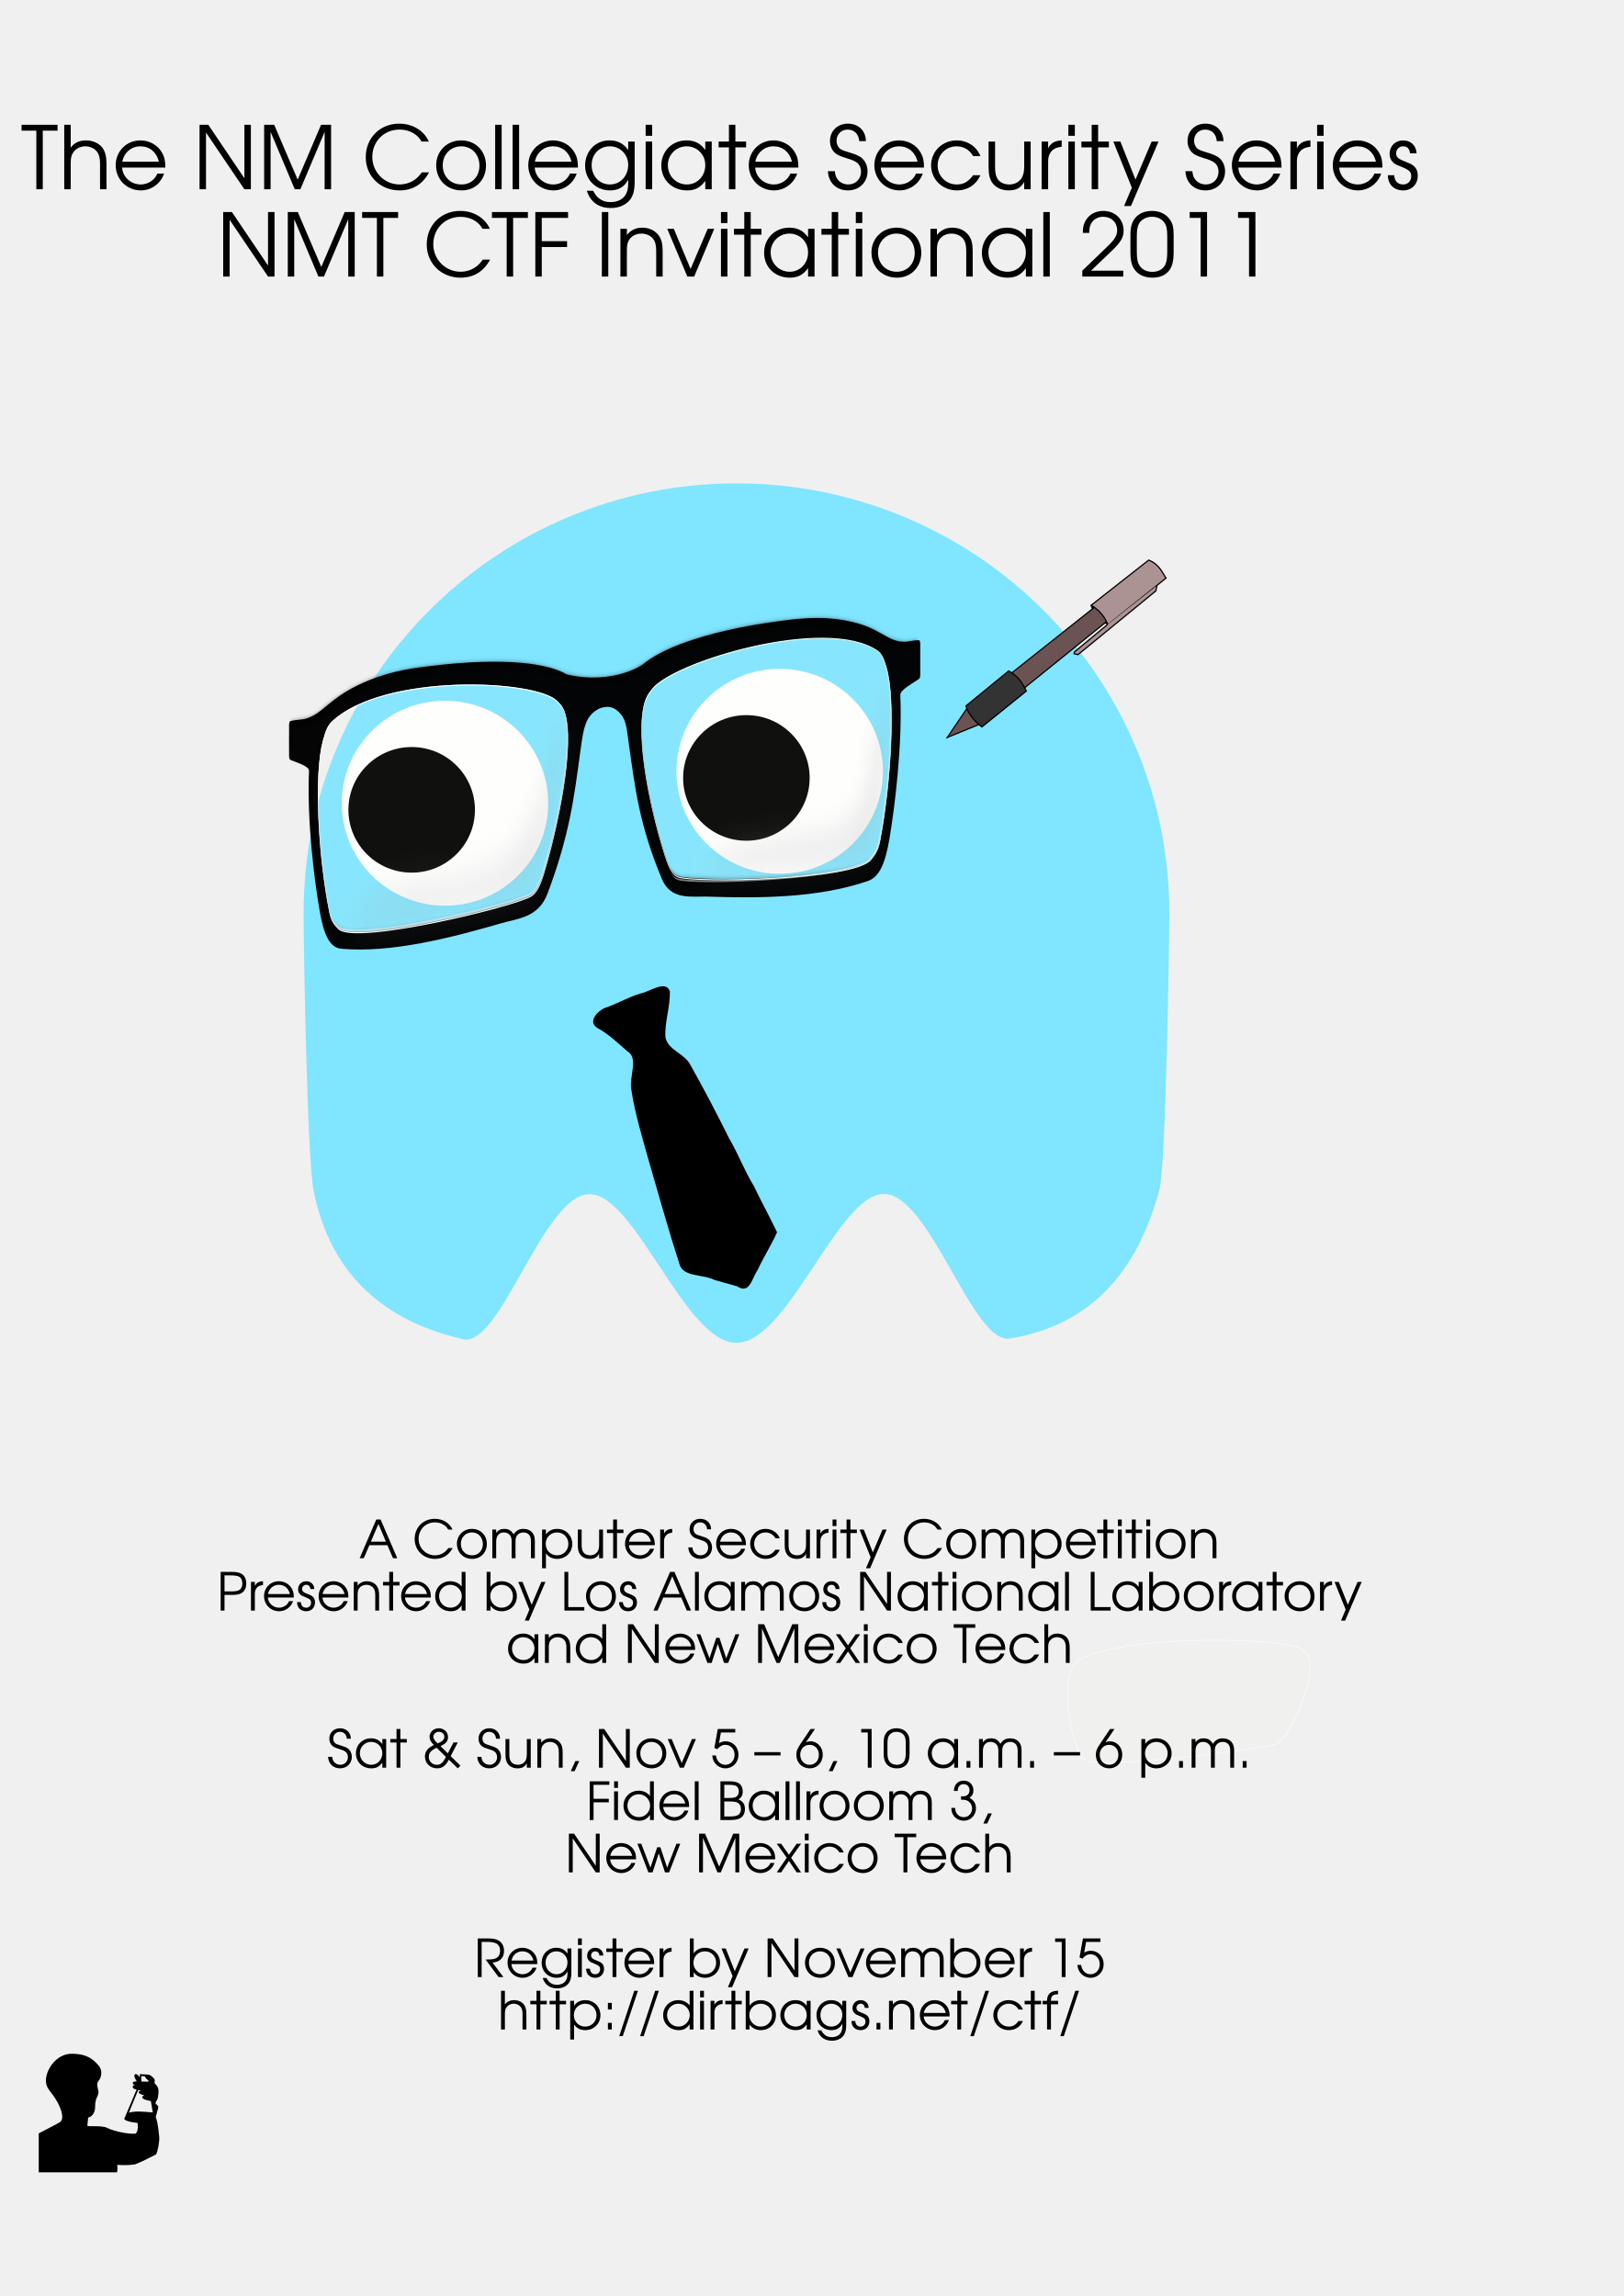
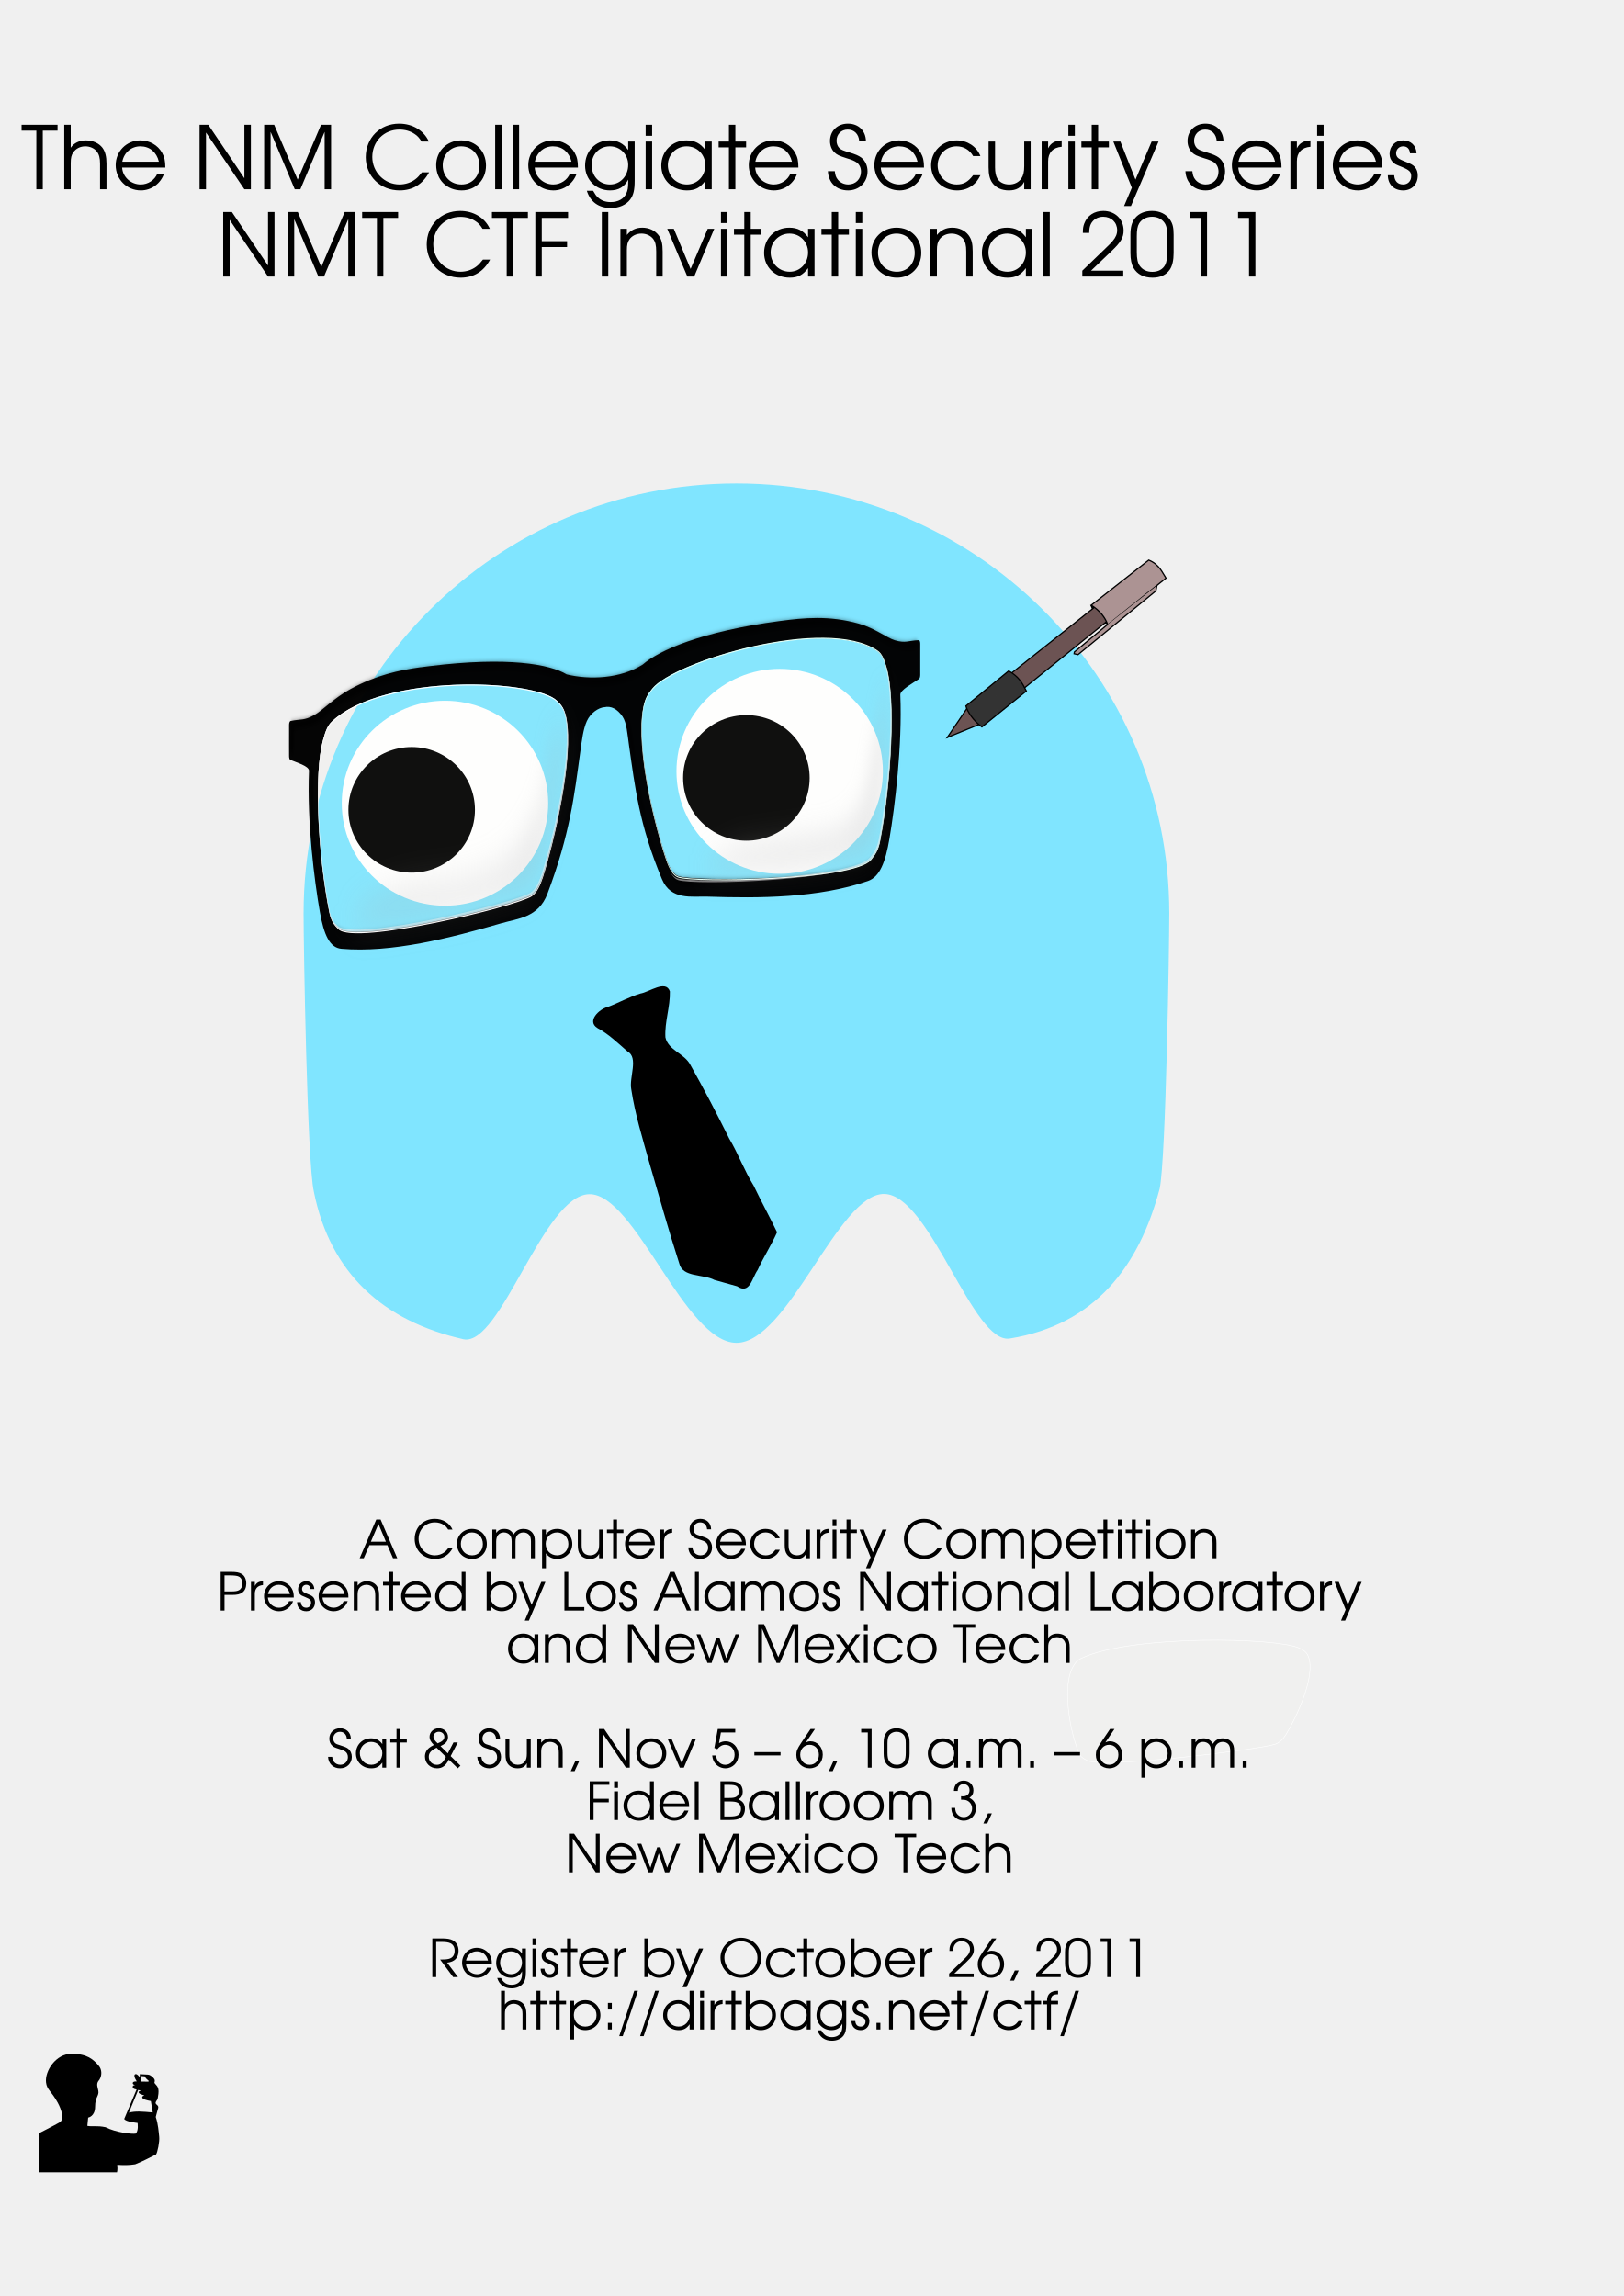
<svg xmlns="http://www.w3.org/2000/svg" xmlns:xlink="http://www.w3.org/1999/xlink" width="744.094" height="1052.362" id="svg5477" version="1.1">
  <defs id="defs5479">
    <filter color-interpolation-filters="sRGB" id="filter3647-2">
      <feGaussianBlur stdDeviation="1.496" id="feGaussianBlur3649-5" />
    </filter>
    <filter color-interpolation-filters="sRGB" x="-0.095" width="1.189" y="-0.205" height="1.411" id="filter3928-7">
      <feGaussianBlur stdDeviation="8.127" id="feGaussianBlur3930-9" />
    </filter>
    <filter color-interpolation-filters="sRGB" x="-0.093" width="1.186" y="-0.187" height="1.375" id="filter3892-9">
      <feGaussianBlur stdDeviation="6.983" id="feGaussianBlur3894-1" />
    </filter>
    <linearGradient id="linearGradient4215">
      <stop style="stop-color: rgb(0, 0, 0); stop-opacity: 1;" offset="0" id="stop4217" />
      <stop style="stop-color: rgb(0, 0, 0); stop-opacity: 0;" offset="1" id="stop4219" />
    </linearGradient>
    <linearGradient id="linearGradient5116">
      <stop style="stop-color: rgb(23, 0, 0); stop-opacity: 1;" offset="0" id="stop5118" />
      <stop id="stop5124" offset="0.5" style="stop-color: rgb(255, 255, 255); stop-opacity: 1;" />
      <stop style="stop-color: rgb(152, 143, 143); stop-opacity: 1;" offset="1" id="stop5120" />
    </linearGradient>
    <linearGradient xlink:href="#linearGradient5116" id="linearGradient7338" gradientUnits="userSpaceOnUse" gradientTransform="matrix(-0.1286837,0.07169021,0.01947936,0.1247249,163.4939,612.2063)" x1="279.259" y1="277.334" x2="281.082" y2="278.28" />
    <radialGradient xlink:href="#linearGradient4215" id="radialGradient7340" gradientUnits="userSpaceOnUse" gradientTransform="matrix(1,0,0,0.0272727,0,42.8529)" cx="130.611" cy="44.054" fx="130.611" fy="44.054" r="70.198" />
  </defs>
  <g id="layer1">
    <g transform="matrix(-1,0,0,1,270.4517,-46.68104)" id="g7134" />
    <g transform="matrix(-4.280938,0,0,4.250647,1003.572,-2497.538)" id="g4943" style="display:inline">
      <path id="path4984" d="m 201.93,686.026 c 0,3.452 -0.378,26.777 -1.095,30.015 -1.764,8.882 -7.473,13.995 -16.047,15.942 -3.985,0.743 -8.518,-15.558 -13.437,-15.648 -4.919,-0.091 -10.225,16.028 -15.757,16.028 -5.557,0 -10.887,-16.128 -15.826,-16.053 -4.939,0.075 -9.487,16.353 -13.48,15.582 -9.042,-1.501 -13.769,-7.686 -15.999,-16.143 -0.676,-3.148 -1.032,-26.374 -1.032,-29.722 0,-25.578 20.759,-46.336 46.336,-46.336 25.578,0 46.336,20.759 46.336,46.336 z" style="fill:#80e5ff;fill-opacity:1;stroke:none" />
-       <path transform="matrix(0.7128664,0,0,0.7128664,16.06225,376.2981)" d="m 255,417.862 a 15.5,15.5 0 1 1 -31,0 15.5,15.5 0 1 1 31,0 z" id="path4990" style="fill:#ffffff;fill-opacity:1;stroke:none" />
-       <path transform="matrix(0.4369181,0,0,0.4369181,85.71619,492.3193)" d="m 255,417.862 a 15.5,15.5 0 1 1 -31,0 15.5,15.5 0 1 1 31,0 z" id="path4994" style="fill:#000000;fill-opacity:1;stroke:none" />
-       <path transform="matrix(0.7128664,0,0,0.7128664,-19.76785,372.858)" d="m 255,417.862 a 15.5,15.5 0 1 1 -31,0 15.5,15.5 0 1 1 31,0 z" id="path4990-4" style="fill:#ffffff;fill-opacity:1;stroke:none;display:inline" />
-       <path transform="matrix(0.4369181,0,0,0.4369181,49.88609,488.8792)" d="m 255,417.862 a 15.5,15.5 0 1 1 -31,0 15.5,15.5 0 1 1 31,0 z" id="path4994-9" style="fill:#000000;fill-opacity:1;stroke:none;display:inline" />
+       <path transform="matrix(0.7128664,0,0,0.7128664,16.06225,376.2981)" d="m 255,417.862 c 0,8.56 -6.94,15.5 -15.5,15.5 -8.56,0 -15.5,-6.94 -15.5,-15.5 0,-8.56 6.94,-15.5 15.5,-15.5 8.56,0 15.5,6.94 15.5,15.5 z" id="path4990" style="fill:#ffffff;fill-opacity:1;stroke:none" />
+       <path transform="matrix(0.4369181,0,0,0.4369181,85.71619,492.3193)" d="m 255,417.862 c 0,8.56 -6.94,15.5 -15.5,15.5 -8.56,0 -15.5,-6.94 -15.5,-15.5 0,-8.56 6.94,-15.5 15.5,-15.5 8.56,0 15.5,6.94 15.5,15.5 z" id="path4994" style="fill:#000000;fill-opacity:1;stroke:none" />
+       <path transform="matrix(0.7128664,0,0,0.7128664,-19.76785,372.858)" d="m 255,417.862 c 0,8.56 -6.94,15.5 -15.5,15.5 -8.56,0 -15.5,-6.94 -15.5,-15.5 0,-8.56 6.94,-15.5 15.5,-15.5 8.56,0 15.5,6.94 15.5,15.5 z" id="path4990-4" style="fill:#ffffff;fill-opacity:1;stroke:none;display:inline" />
+       <path transform="matrix(0.4369181,0,0,0.4369181,49.88609,488.8792)" d="m 255,417.862 c 0,8.56 -6.94,15.5 -15.5,15.5 -8.56,0 -15.5,-6.94 -15.5,-15.5 0,-8.56 6.94,-15.5 15.5,-15.5 8.56,0 15.5,6.94 15.5,15.5 z" id="path4994-9" style="fill:#000000;fill-opacity:1;stroke:none;display:inline" />
      <path id="path3428" d="m 95.311,765.292 c 2.31,-1.153 18.012,-1.48 23.37,1.092 0.482,0.231 0.686,0.539 0.94,1.011 0.966,1.79 0.512,6.137 -0.658,9.133 -0.186,0.477 -0.486,0.659 -0.94,0.887 -1.728,0.868 -18.486,-1.218 -20.078,-1.761 -0.502,-0.172 -0.876,-0.566 -1.16,-1.025 -1.108,-1.791 -3.245,-6.337 -2.414,-8.449 0.188,-0.478 0.486,-0.661 0.94,-0.887 z" style="fill:#f3efe6;fill-opacity:0.069;fill-rule:evenodd;stroke:#ffffff;stroke-width:0.055;stroke-linecap:round;stroke-linejoin:round;stroke-miterlimit:4;stroke-opacity:1;stroke-dasharray:none;stroke-dashoffset:0;marker:none;display:inline" />
      <g id="g6946" transform="matrix(1.029759,0,0,2.02405,-44.62301,-725.4424)">
        <path id="path3257-1" d="m 227.274,684.25 c 2.228,0.159 4.593,0.418 7.279,1.164 1.698,0.471 2.902,1.138 3.734,1.376 1.123,0.32 1.349,0.202 2.482,0.323 0.109,0.012 0.165,0.107 0.165,0.208 l 0,1.661 c 0,0.105 -0.046,0.185 -0.137,0.205 -0.643,0.143 -1.954,0.328 -1.934,0.584 0.219,2.742 -0.572,5.896 -1.128,7.512 -0.416,1.209 -1.01,1.911 -2.239,1.966 -5.162,0.23 -11.263,-0.563 -16.654,-1.365 -1.67,-0.248 -3.825,-0.293 -4.763,-1.564 -2.362,-3.204 -2.789,-5.241 -3.415,-7.56 -0.171,-0.635 -0.301,-1.207 -0.686,-1.644 -0.385,-0.437 -1.213,-0.706 -1.804,-0.737 l 0,0.003 c -0.711,-0.086 -1.362,0.093 -1.896,0.49 -0.446,0.331 -0.515,0.942 -0.686,1.554 -0.626,2.236 -1.053,4.217 -3.415,7.109 -0.937,1.147 -3.093,0.908 -4.763,0.936 -5.391,0.091 -11.492,0.078 -16.654,-0.833 -1.229,-0.217 -1.823,-0.997 -2.239,-2.261 -0.556,-1.69 -1.347,-4.948 -1.128,-7.661 0.02,-0.253 -1.29,-0.611 -1.934,-0.839 -0.091,-0.032 -0.137,-0.118 -0.137,-0.223 l 0,-1.661 c 0,-0.1 0.056,-0.189 0.165,-0.186 1.134,0.029 1.359,0.177 2.482,0.005 0.832,-0.127 2.036,-0.635 3.734,-0.883 3.071,-0.447 5.719,-0.313 8.226,-0.141 8.119,0.556 12.546,1.559 14.247,2.322 2.345,0.756 5.522,0.818 7.904,0.522 1.7,-0.538 6.128,-0.957 14.247,-0.441 0.313,0.02 0.628,0.04 0.946,0.062 z m 0.058,1.102 c -6.111,-0.433 -12.786,-0.038 -14.23,0.681 -0.455,0.226 -0.751,0.407 -0.94,0.884 -0.831,2.107 1.306,6.645 2.414,8.433 0.284,0.459 0.656,0.851 1.159,1.023 1.592,0.543 18.351,2.632 20.079,1.767 0.454,-0.227 0.753,-0.409 0.94,-0.884 1.171,-2.989 1.624,-7.329 0.658,-9.115 -0.254,-0.471 -0.457,-0.777 -0.94,-1.008 -2.009,-0.963 -5.475,-1.521 -9.141,-1.781 z m -38.407,-2.535 c -3.667,-0.224 -7.132,-0.124 -9.141,0.574 -0.482,0.167 -0.685,0.447 -0.94,0.884 -0.966,1.659 -0.512,6.058 0.658,9.202 0.186,0.5 0.485,0.721 0.94,1.008 1.728,1.093 18.488,1.216 20.079,0.883 0.502,-0.105 0.875,-0.449 1.159,-0.87 1.108,-1.642 3.245,-5.898 2.414,-8.115 -0.188,-0.502 -0.485,-0.722 -0.94,-1.008 -1.444,-0.909 -8.119,-2.185 -14.23,-2.559 z" style="fill:#000000;fill-opacity:0.98;fill-rule:evenodd;stroke:none;stroke-width:1;marker:none;display:inline" />
        <path style="fill:#000000;fill-opacity:1;fill-rule:evenodd;stroke:none;stroke-width:1;marker:none;display:inline;filter:url(#filter3647-2)" d="m 617.562,490.219 c -43.364,1.225 -86.746,4.99 -129.375,13.031 -13.881,2.184 -27.066,7.342 -40.469,11.344 -22.005,4.913 -45.173,5.691 -67.438,2.25 -31.523,-7.019 -64.273,-5.662 -96.406,-5 -45.744,1.917 -92.939,3.83 -135,23.406 -8.682,3.8 -18.32,3.822 -27.438,4.688 1.305,4.488 -2.583,13.174 1.812,15.156 0.08,0.029 0.168,0.066 0.25,0.094 -1.302,-3.385 0.982,-9.659 -0.062,-13.25 9.117,-0.866 18.755,-0.887 27.438,-4.688 42.061,-19.576 89.256,-21.489 135,-23.406 32.133,-0.662 64.883,-2.019 96.406,5 22.264,3.441 45.433,2.663 67.438,-2.25 13.403,-4.002 26.588,-9.16 40.469,-11.344 42.629,-8.041 86.011,-11.807 129.375,-13.031 19.143,0.022 38.534,1.07 57.031,5.938 12.433,4.019 25.427,6.935 38.531,4.844 0.128,0.007 0.258,0.044 0.375,0.062 -0.315,-1.187 -0.993,-1.989 -2.375,-2.062 -13.104,2.091 -26.098,-0.825 -38.531,-4.844 -18.497,-4.867 -37.888,-5.915 -57.031,-5.938 z m 66.406,16.688 c 8.031,9.046 8.17,22.883 8.062,34.5 -0.996,19.837 -4.477,39.982 -12.562,58.188 -8.308,11.509 -24.116,10.359 -36.656,12.375 -49.425,4.031 -99.133,4.973 -148.688,3.281 -5.71,0.398 -11.057,-1.679 -15.156,-5.312 4.266,4.849 10.464,7.779 17.156,7.312 49.554,1.692 99.262,0.749 148.688,-3.281 12.54,-2.016 28.349,-0.866 36.656,-12.375 8.086,-18.206 11.567,-38.351 12.562,-58.188 0.116,-12.513 -0.052,-27.598 -10.062,-36.5 z m -303.188,24.25 c 2.765,3.21 4.45,7.324 4.438,11.781 0.719,21.747 -9.081,42.21 -18.531,61.188 -4.503,8.938 -10.38,19.43 -21.469,20.594 -48.562,8.307 -97.633,13.679 -146.844,16.469 -11.471,-0.26 -23.938,2.241 -34.75,-2.531 -1.258,-0.593 -2.362,-1.305 -3.344,-2.125 1.411,1.682 3.143,3.088 5.344,4.125 10.812,4.772 23.279,2.271 34.75,2.531 49.211,-2.79 98.282,-8.162 146.844,-16.469 11.089,-1.164 16.965,-11.656 21.469,-20.594 9.45,-18.978 19.251,-39.44 18.531,-61.188 0.016,-5.444 -2.5,-10.397 -6.438,-13.781 z m 57.688,5 c 0.966,1.161 1.771,2.483 2.406,3.969 5.964,21.545 11.404,43.721 25.125,61.938 2.759,3.954 5.629,8.281 9.188,11.625 -2.676,-2.967 -4.957,-6.428 -7.188,-9.625 -13.721,-18.216 -19.161,-40.392 -25.125,-61.938 -1.036,-2.422 -2.551,-4.391 -4.406,-5.969 z m -298.5,24.781 c 0.089,0.128 0.198,0.239 0.281,0.375 -1.272,24.987 3.314,50.218 12.5,73.375 1.055,2.779 2.719,5.007 4.781,6.719 -1.147,-1.349 -2.094,-2.909 -2.781,-4.719 -9.186,-23.157 -13.772,-48.388 -12.5,-73.375 -0.608,-0.999 -1.38,-1.763 -2.281,-2.375 z" id="path3398-7" transform="matrix(-0.1097234,0,0,0.1105053,254.0397,627.565)" />
        <path style="fill:#f3efe6;fill-opacity:0.069;fill-rule:evenodd;stroke:#ffffff;stroke-width:0.055;stroke-linecap:round;stroke-linejoin:round;stroke-miterlimit:4;stroke-opacity:1;stroke-dasharray:none;stroke-dashoffset:0;marker:none;display:inline" d="m 213.079,686.064 c 2.31,-1.153 18.012,-1.48 23.37,1.092 0.482,0.231 0.686,0.539 0.94,1.011 0.966,1.79 0.512,6.137 -0.658,9.133 -0.186,0.477 -0.486,0.659 -0.94,0.887 -1.728,0.868 -18.486,-1.218 -20.078,-1.761 -0.502,-0.172 -0.876,-0.566 -1.16,-1.025 -1.108,-1.791 -3.245,-6.337 -2.414,-8.449 0.188,-0.478 0.486,-0.661 0.94,-0.887 z" id="path3428-8" />
        <g id="g2468-4" style="display:inline" transform="matrix(-0.2335937,0,0,0.2352583,237.9973,537.1867)">
          <path style="fill:#f3efe6;fill-opacity:0.069;fill-rule:evenodd;stroke:#e5fff4;stroke-width:0.235;stroke-linecap:round;stroke-linejoin:round;stroke-miterlimit:4;stroke-opacity:1;stroke-dasharray:none;stroke-dashoffset:0;marker:none" d="m 149.154,630.052 c 9.89,-6.213 77.107,-16.532 100.045,-8.65 2.063,0.709 2.937,1.903 4.026,3.762 4.133,7.058 2.193,25.794 -2.818,39.196 -0.797,2.132 -2.082,3.08 -4.026,4.307 -7.399,4.671 -79.139,5.336 -85.953,3.931 -2.151,-0.444 -3.749,-1.908 -4.966,-3.699 -4.745,-6.984 -13.892,-25.092 -10.334,-34.54 0.806,-2.139 2.08,-3.084 4.026,-4.307 z" id="path2197-5" />
          <path id="path2793-4" d="m 251.185,622.535 c 0.577,0.599 1.049,1.33 1.571,2.215 4.133,7.008 2.193,25.712 -2.818,39.127 -0.797,2.134 -2.078,3.101 -4.022,4.342 -7.399,4.723 -79.145,5.991 -85.959,4.646 -1.222,-0.241 -2.259,-0.821 -3.156,-1.595 0.995,0.99 2.188,1.731 3.626,2.015 6.814,1.345 78.559,0.077 85.959,-4.646 1.944,-1.241 3.225,-2.193 4.022,-4.327 5.012,-13.415 6.952,-32.134 2.818,-39.142 -0.656,-1.112 -1.234,-1.966 -2.04,-2.634 z" style="fill:#ffffff;fill-opacity:0.48;fill-rule:evenodd;stroke:none;stroke-width:1;marker:none;display:inline" />
          <path id="path3439-8" d="m 109.846,635.084 c 0.138,0.248 0.264,0.511 0.382,0.807 3.559,8.975 -5.589,28.304 -10.334,35.919 -1.217,1.953 -2.81,3.615 -4.961,4.345 -6.814,2.311 -78.559,11.188 -85.959,7.501 -1.375,-0.685 -2.409,-1.287 -3.185,-2.29 0.806,1.465 1.983,2.161 3.655,2.994 7.399,3.688 79.145,-5.19 85.959,-7.501 2.151,-0.729 3.745,-2.392 4.961,-4.345 4.745,-7.615 13.892,-26.944 10.334,-35.919 -0.24,-0.606 -0.523,-1.091 -0.851,-1.512 z" style="fill:#ffffff;fill-opacity:0.478;fill-rule:evenodd;stroke:none;stroke-width:0.501;marker:none" />
          <path transform="matrix(0.469719,0,0,0.469719,-68.6763,384.166)" id="path3737-3" d="m 378.844,541.938 c -12.612,0.689 -11.689,15.08 -14.719,25.625 -5.81,13.401 -20.6,27.366 -32.906,34.625 -24.506,12.49 -57.689,13.958 -84.459,15.259 -26.325,2.613 -50.953,4.72 -73.385,18.897 24.23,2.048 48.509,-1.575 72.656,-3.312 34.283,-3.486 68.708,-6.691 102.406,-13.906 10.16,-5.246 12.945,-17.538 18.269,-26.809 6.861,-15.805 14.726,-33.044 12.137,-50.378 z" style="fill:#ababae;fill-opacity:0.224;fill-rule:evenodd;stroke:none;stroke-width:0.501;marker:none;display:inline;filter:url(#filter3928-7)" />
          <path transform="matrix(0.469719,0,0,0.469719,-68.6763,384.166)" id="path3779-1" d="m 684.281,521.594 c -5.906,5.251 -3.639,14.528 -7.375,21.062 -4.34,9.058 -6.892,18.802 -10.344,28.125 -8.911,16.769 -29.595,22.281 -47.361,22.798 -21.965,1.978 -44.052,3.513 -65.982,4.952 -16.339,1.904 -32.06,6.624 -47.438,12.188 51.443,0.828 103.257,0.214 154.281,-6.156 7.62,-1.016 15.479,-5.378 16.844,-13.625 7.198,-20.95 10.886,-43.782 8.375,-65.906 -0.245,-1.157 -0.501,-2.46 -1,-3.438 z" style="fill:#ababae;fill-opacity:0.224;fill-rule:evenodd;stroke:none;display:inline;filter:url(#filter3892-9)" />
        </g>
      </g>
      <path style="fill:#000000" d="m 157.959,725.578 c 1.202,-0.648 3.407,-0.25 3.758,-1.784 1.156,-3.599 2.157,-7.245 3.206,-10.872 0.721,-2.611 1.528,-5.215 1.929,-7.901 0.245,-1.293 -0.807,-3.399 0.397,-4.075 1.034,-0.9 2.005,-1.868 3.215,-2.523 1.202,-0.745 -0.193,-2.055 -1.073,-2.272 -1.183,-0.442 -2.304,-1.089 -3.534,-1.459 -0.925,-0.15 -2.712,-1.52 -3.139,-0.226 -0.044,1.67 0.574,3.291 0.478,4.959 -0.31,1.408 -2.036,1.72 -2.676,2.974 -1.45,2.6 -2.832,5.254 -4.15,7.933 -0.97,1.645 -1.621,3.462 -2.618,5.081 -0.805,1.691 -1.701,3.336 -2.508,5.026 0.62,1.401 1.447,2.677 2.079,4.069 0.624,0.892 0.833,2.667 2.205,1.757 0.811,-0.227 1.621,-0.458 2.432,-0.686 z" id="path2830" />
      <path style="fill:#6c5353;fill-rule:evenodd;stroke:#000000;stroke-width:0.132px;stroke-linecap:butt;stroke-linejoin:miter;stroke-opacity:1" d="m 117.595,652.938 c -0.348,0.813 -0.715,1.439 -1.659,1.888 l -0.042,0.023 c 0.341,-0.899 0.867,-1.444 1.701,-1.911 z" id="path5132" />
      <path style="fill:#6c5353;fill-opacity:1;fill-rule:nonzero;stroke:#000000;stroke-width:0.132px;stroke-linecap:butt;stroke-linejoin:miter;stroke-opacity:1" d="m 130.917,663.958 -18.659,-14.912 -1.48,1.324 18.819,15.302 3.426,1.414 -2.105,-3.127 z" id="path2178" />
      <path style="fill:none;stroke:#000000;stroke-width:0.132px;stroke-linecap:butt;stroke-linejoin:miter;stroke-opacity:1" d="m 132.985,667.096 c 9.7e-4,0.002 5.4e-4,0.004 0,0 z" id="path3170" />
      <path style="fill:#333333;fill-rule:evenodd;stroke:#000000;stroke-width:0.132px;stroke-linecap:butt;stroke-linejoin:miter;stroke-opacity:1" d="m 131.026,663.689 c -0.137,0.581 -0.777,1.591 -1.708,2.262 l -4.759,-3.872 c 0.508,-0.986 0.778,-1.496 1.883,-2.172 l 4.584,3.782 z" id="path5126" />
      <path style="fill:#ac9393;fill-rule:evenodd;stroke:#000000;stroke-width:0.132px;stroke-linecap:butt;stroke-linejoin:miter;stroke-opacity:1" d="m 117.611,652.823 c -0.955,0.61 -1.474,1.317 -1.775,2.112 l -6.226,-5.028 c 0.397,-0.585 0.681,-1.457 1.847,-1.947 l 6.154,4.863 z" id="path5128" />
      <path style="fill:#ac9393;fill-rule:evenodd;stroke:#000000;stroke-width:0.132px;stroke-linecap:butt;stroke-linejoin:miter;stroke-opacity:1" d="m 110.579,650.704 0.113,0.577 8.337,6.875 0.417,-0.1 -0.029,-0.183 -3.535,-2.952" id="path5130" />
      <path style="opacity:0.17;fill:#333333;fill-rule:evenodd;stroke:none" d="m 128.714,663.597 c 1.096,1.797 1.561,2.356 -1.1,0.392 l -1.789,-1.541 c -1.091,-0.861 2.453,1.565 0.558,-1.238 l 2.331,2.387 z" id="path5134" />
      <path id="path8045" d="m 116.595,654.291 8.188,6.877 -8.188,-6.877 -5e-5,0 z" style="opacity:0.22;fill:#ffffff;fill-opacity:1;fill-rule:evenodd;stroke:none" />
    </g>
    <g transform="matrix(0.2046092,0,0,0.2046092,6.798692,846.0653)" id="g2779" style="display:inline">
      <path style="fill:#000000;fill-opacity:1;fill-rule:evenodd;stroke:none" d="m 127.114,465.592 c -35.3,0 -60.219,38.654 -57.255,64.237 1.902,16.414 11.792,18.929 26.152,45.254 8.699,15.949 15.549,37.69 4.182,44.272 -11.368,6.581 -46.661,24.532 -46.661,24.532 l 0,87.362 175.295,0 c 0,0 1.794,-5.385 0.597,-16.753 14.446,0.772 24.776,1.185 40.09,-1.208 21.315,-8.63 32.904,-15.374 46.675,-22.129 3.111,-3.572 8.365,-28.723 7.168,-39.493 -1.179,-10.607 -2.347,-28.759 -7.527,-43.595 8.3e-4,-0.446 -0.018,-0.898 -0.053,-1.354 2.127,-7.791 2.867,-11.511 5.191,-19.063 2.393,-7.778 -7.77,-7.783 -5.376,-13.766 2.393,-5.983 4.179,-1.792 5.974,-18.545 1.795,-16.753 -4.915,-18.407 -8.974,-24.532 1.341,-5.111 1.959,-8.176 -5.516,-14.224 -3.259,-2.637 -5.516,-4.12 -9.64,-4.357 -4.124,-0.237 -9.746,-0.332 -17.524,-0.93 0.046,-0.064 -0.222,6.746 -0.09,6.849 -0.23,0 -6.844,-9.906 -10.995,-6.203 -3.963,3.535 4.419,15.926 4.419,15.648 0.265,0.069 -8.375,-0.786 -9.122,3.216 -0.731,3.92 5.809,5.298 5.717,5.39 -0.092,-0.277 -6.05,-0.959 -5.843,3.764 0.222,5.091 8.745,5.422 8.745,5.578 -4.068,10.169 -18.237,43.494 -27.761,66.033 2.992,6.581 29.922,8.987 29.922,8.987 0,0 2.856,17.143 -4.195,23.921 -9.573,1.481 -44.455,-2.62 -67.609,-14.35 -19.744,-4.188 -29.557,-0.733 -40.688,-3 1.304,-11.961 1.805,-18.545 1.805,-18.545 0,0 15.558,-2.395 15.558,-24.532 0,-22.137 9.495,-24.021 7.168,-35.895 -1.887,-9.632 -5.41,-15.709 2.243,-24.067 5.802,-9 6.73,-22.605 -1.646,-32.178 C 175.827,478.529 162.414,465.592 127.114,465.592 z m 155.967,49.914 c -0.106,0.099 3.806,0.399 8.204,0.69 0.478,3.219 5.554,7.757 8.602,10.222 -0.261,0.587 -0.529,1.152 -0.796,1.712 l -15.651,-0.279 c 0.081,-0.188 -0.555,-12.112 -0.359,-12.346 z m -6.737,31.113 c 1.551,0.766 4.475,1.156 6.71,1.756 -2.902,0.742 -5.446,0.718 -5.748,3.12 -0.422,3.363 6.607,5.558 12.817,7.361 -1.664,0.588 -4.707,1.992 -4.842,3.634 -0.414,5.067 10.077,7.227 19.401,9.07 1.208,7.64 2.859,17.656 4.218,25.52 -23.895,-2.095 -38.537,-3.467 -53.418,0.412 6.306,-14.941 13.987,-34.623 20.862,-50.873 z" id="path2781" />
    </g>
    <text xml:space="preserve" style="font-size:24px;font-style:normal;font-variant:normal;font-weight:normal;font-stretch:normal;text-align:center;line-height:100%;writing-mode:lr-tb;text-anchor:middle;fill:#000000;fill-opacity:1;stroke:none;font-family:URW Gothic L;-inkscape-font-specification:URW Gothic L Book" x="385.035" y="714.199" id="text4758">
      <tspan id="tspan3155" x="385.035" y="714.199">A Computer Security Competition</tspan>
      <tspan id="tspan3159" x="385.035" y="738.199">Presented by Los Alamos National Laboratory</tspan>
      <tspan x="385.035" y="762.199" id="tspan2931">and New Mexico Tech</tspan>
      <tspan id="tspan3161" x="388.363" y="786.199"> </tspan>
      <tspan id="tspan3163" x="385.035" y="810.199">Sat &amp; Sun, Nov 5 – 6, 10 a.m. – 6 p.m.</tspan>
      <tspan id="tspan3165" x="385.035" y="834.199">Fidel Ballroom 3,</tspan>
      <tspan id="tspan3167" x="385.035" y="858.199">New Mexico Tech</tspan>
      <tspan id="tspan3169" x="388.363" y="882.199"> </tspan>
-       <tspan id="tspan3171" x="385.035" y="906.199">Register by November 15</tspan>
+       <tspan id="tspan3171" x="385.035" y="906.199">Register by October 26, 2011</tspan>
      <tspan id="tspan3173" x="385.035" y="930.199">http://dirtbags.net/ctf/</tspan>
      <tspan id="tspan3175" x="385.035" y="954.199" />
    </text>
    <text xml:space="preserve" style="font-size:40px;font-style:normal;font-variant:normal;font-weight:normal;font-stretch:normal;text-align:start;line-height:100%;writing-mode:lr-tb;text-anchor:start;fill:#000000;fill-opacity:1;stroke:none;font-family:URW Gothic L;-inkscape-font-specification:URW Gothic L" x="368.98" y="86.756" id="text2833">
      <tspan x="374.527" y="86.756" id="tspan2927" style="text-align:center;text-anchor:middle">The NM Collegiate Security Series </tspan>
      <tspan x="368.98" y="126.756" style="text-align:center;text-anchor:middle" id="tspan2868">NMT CTF Invitational 2011</tspan>
    </text>
  </g>
</svg>
